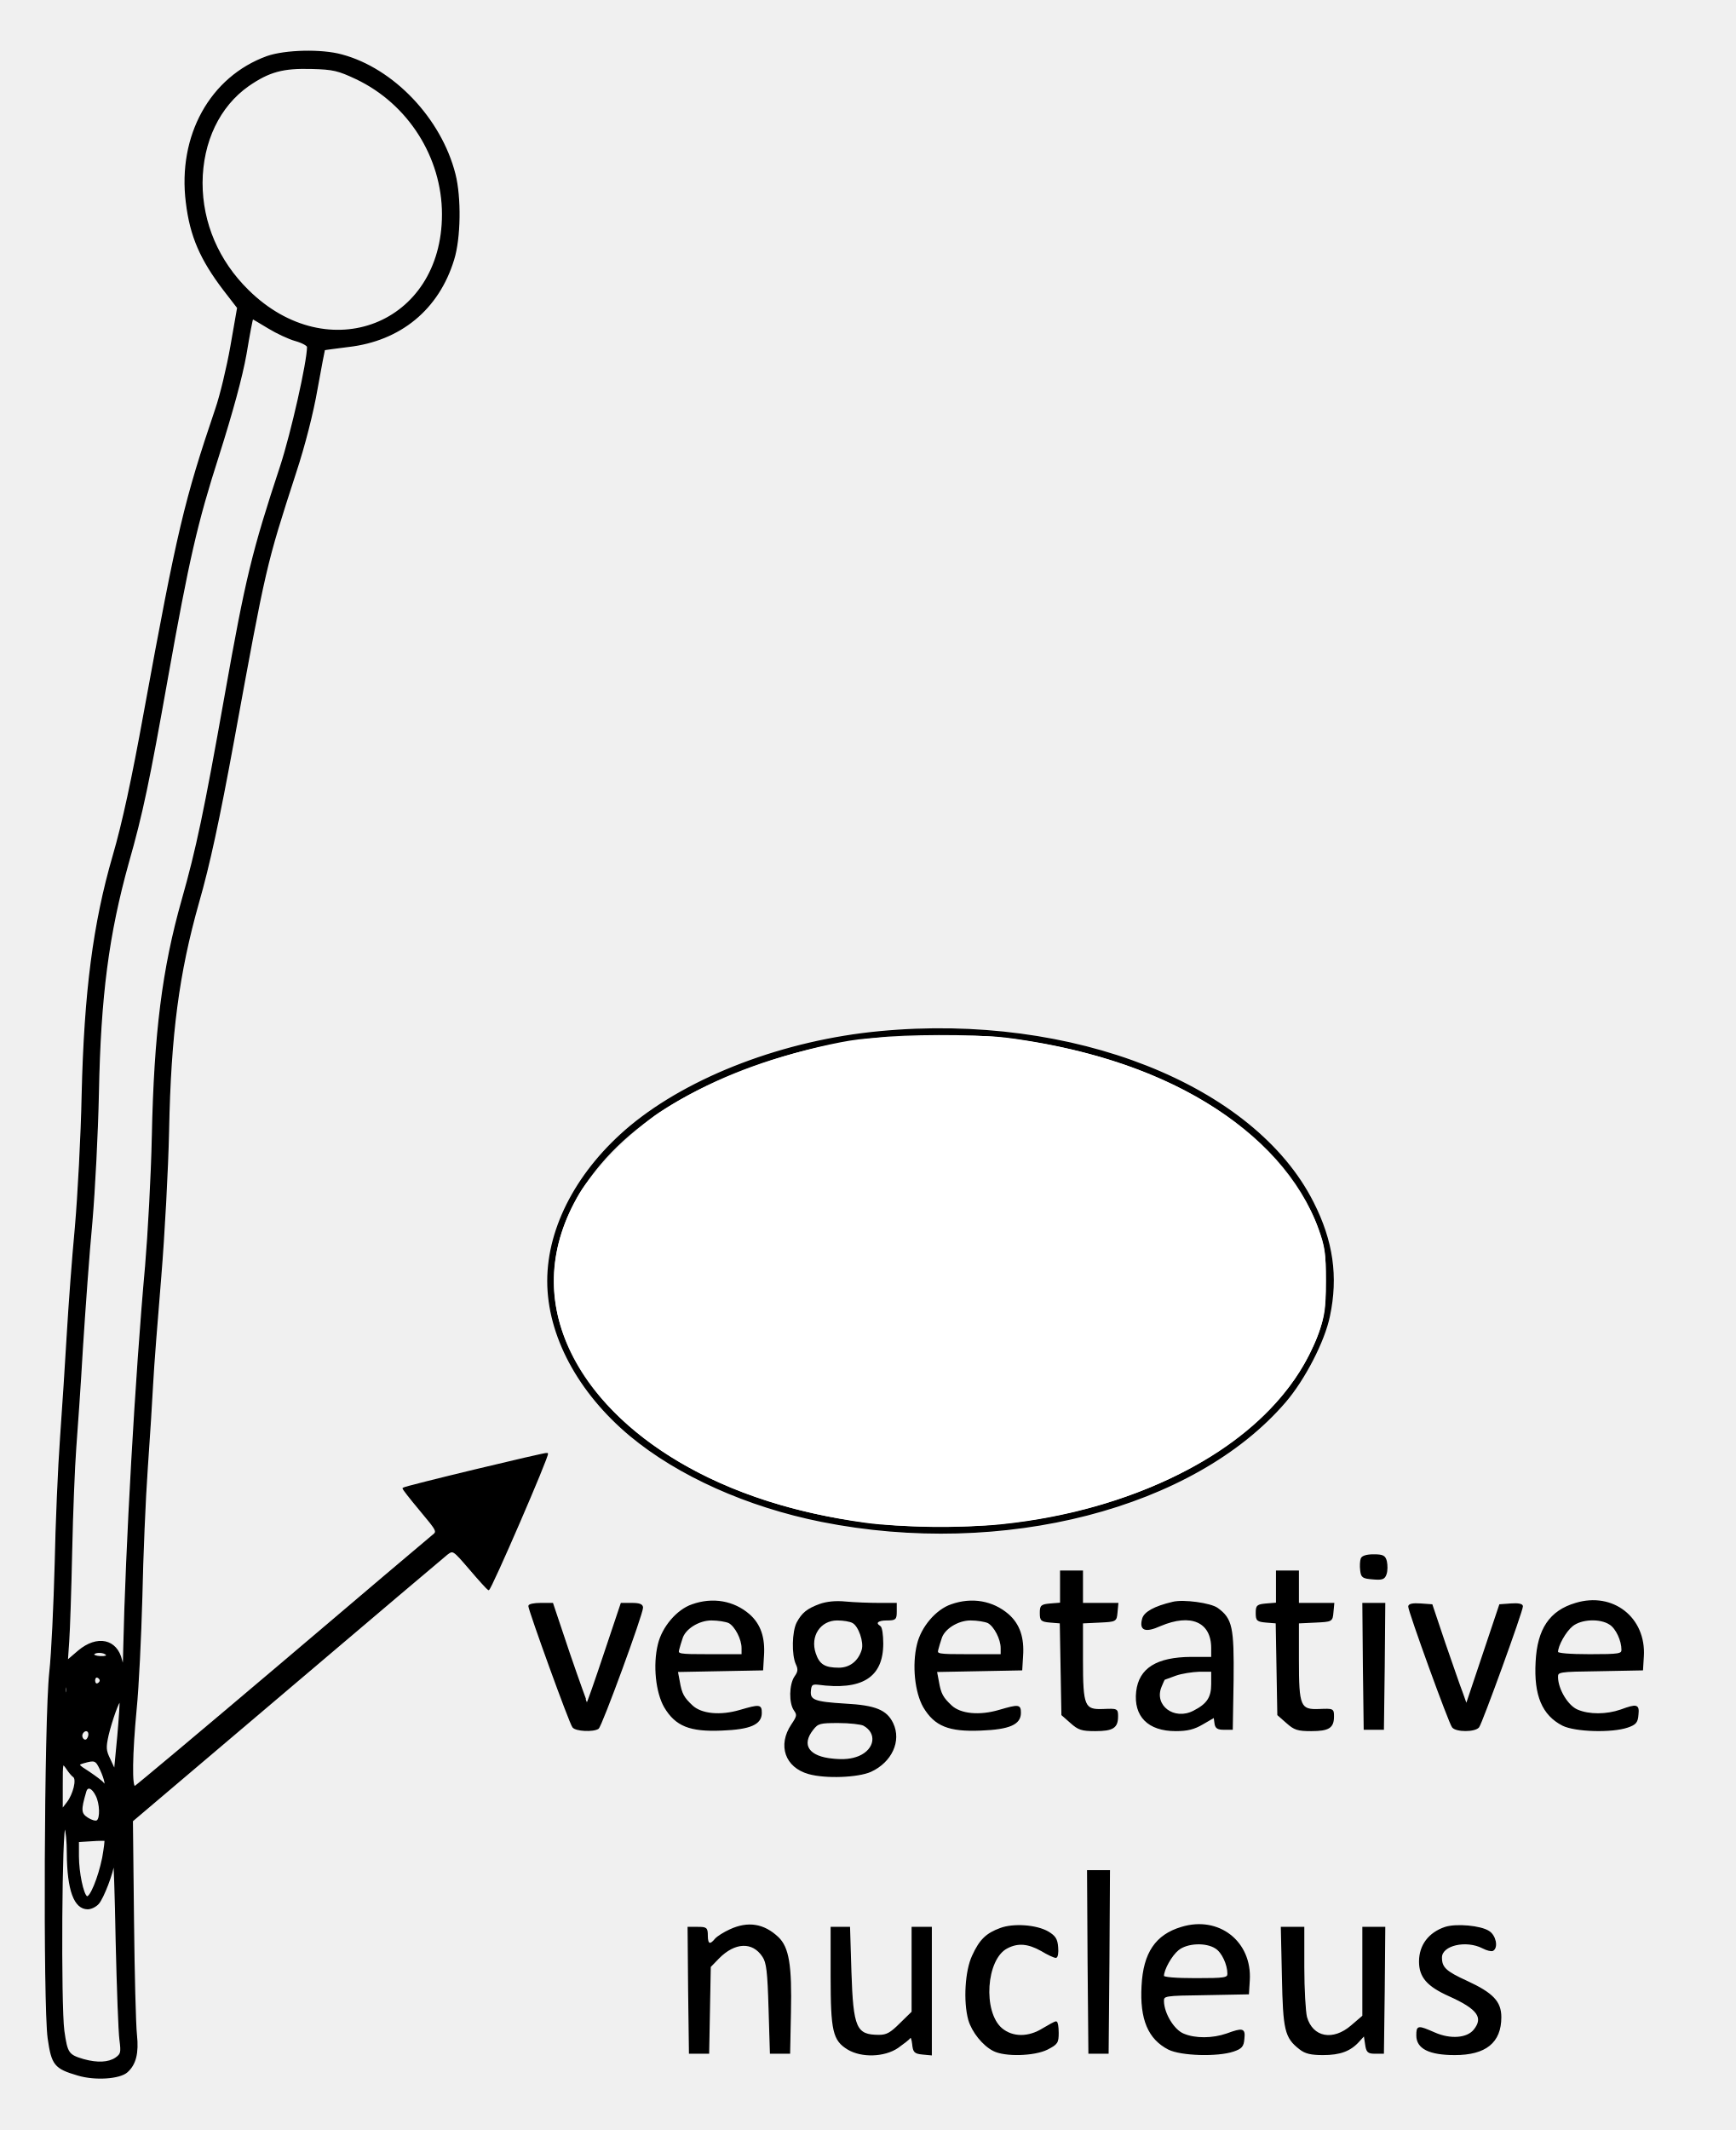
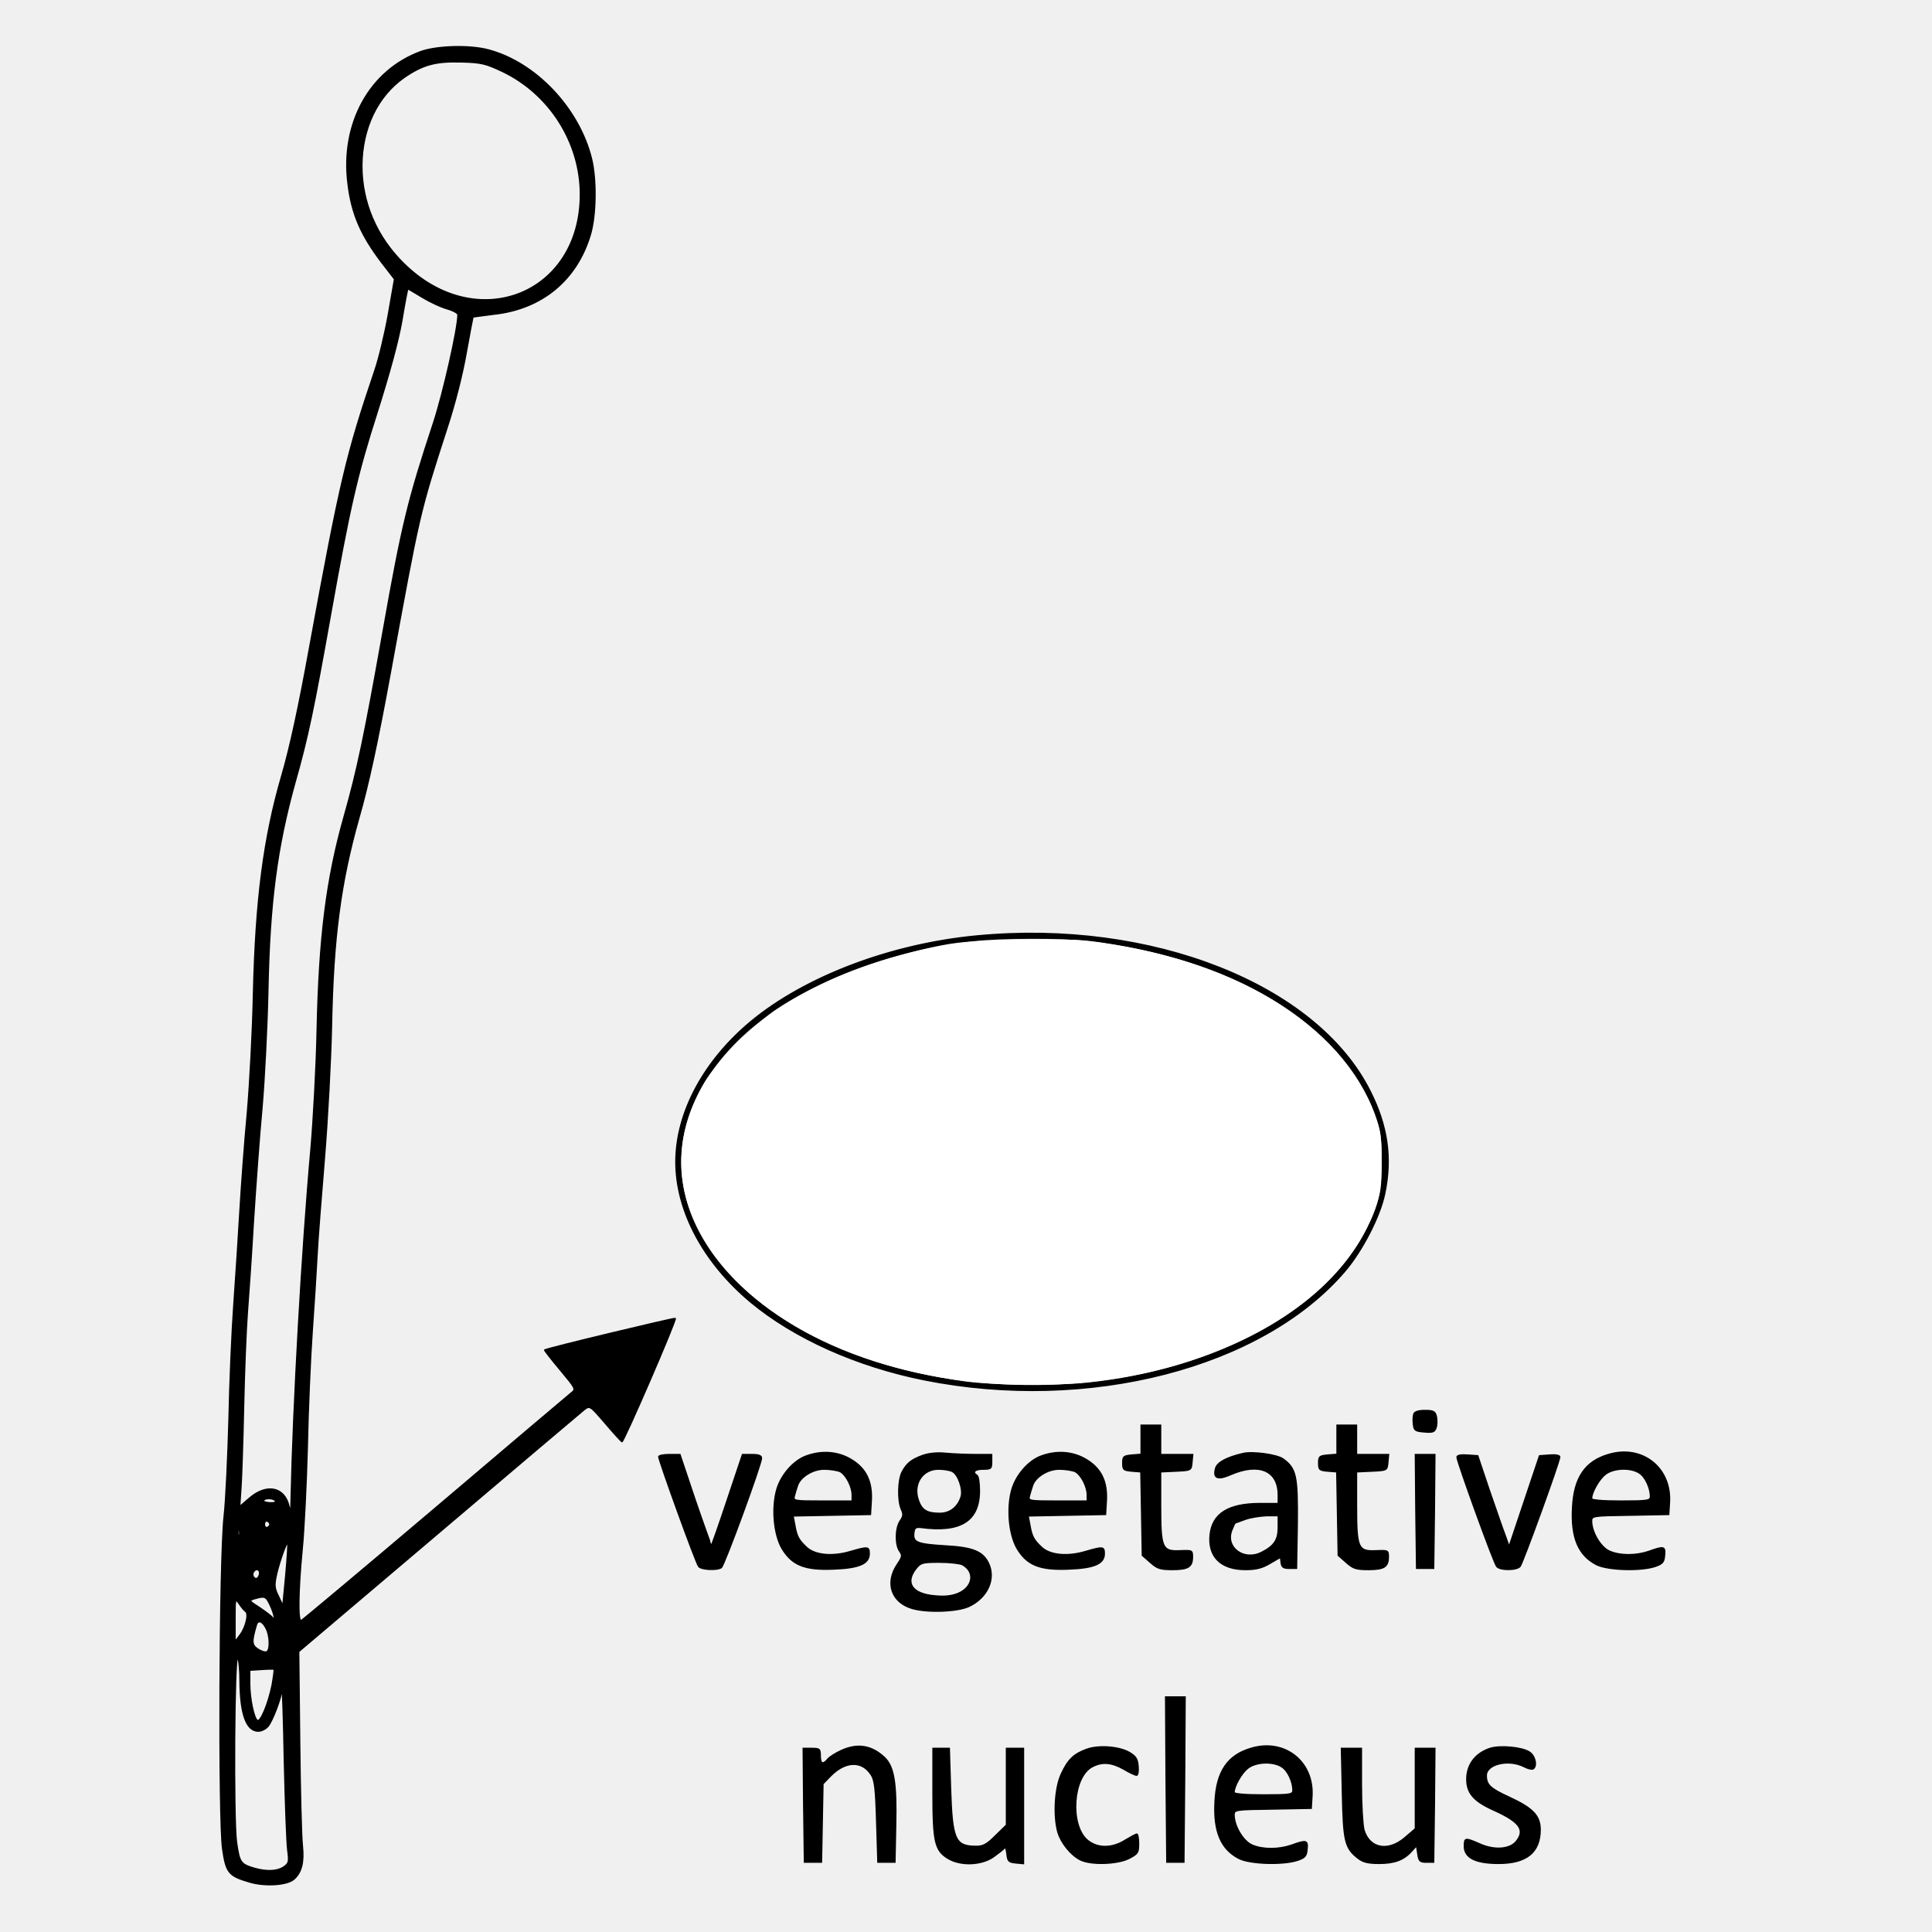
- <svg xmlns="http://www.w3.org/2000/svg" id="svg936" width="643pt" height="789pt" version="1.0" viewBox="0 0 643 789">
+ <svg xmlns="http://www.w3.org/2000/svg" id="svg936" width="75" height="75" version="1.0" viewBox="0 0 643 789">
  <g id="outlines">
    <path id="path894" d="m99 21c-21 7.6-33 29.3-29.9 54 1.5 12.5 5.3 21.1 13.9 32.4l5.1 6.6-2.5 14.3c-1.4 7.9-3.9 18.3-5.6 23.2-11.5 34-14.1 44.7-26.5 112.5-4.4 24.3-8 41-11.5 53-7.3 25.1-10.6 50.5-11.5 88.5-0.3 15.4-1.5 37.4-2.5 49-1.1 11.5-2.4 29.3-3 39.5s-1.7 27.5-2.5 38.5-1.7 32.1-2 47c-0.4 14.8-1.2 32.8-2 40-1.9 17.6-2.3 123.2-0.6 135.5 1.4 9.8 2.4 11.1 11 13.6 6.3 1.9 15.5 1.3 18.2-1.2 3.1-2.8 4.1-6.9 3.4-13.6-0.4-3.5-0.9-22.7-1.1-42.8l-0.4-36.5 57.2-48.5c31.4-26.7 58.2-49.3 59.4-50.3 2.3-1.7 2.3-1.7 8.5 5.5 3.4 4 6.5 7.4 6.9 7.6 0.7 0.3 22.4-49.8 21.8-50.4-0.4-0.3-52.9 12.3-53.4 12.9-0.2 0.1 2.7 3.8 6.3 8.1 6.5 7.8 6.6 7.9 4.5 9.5-1.1 0.9-26.2 22.1-55.6 47.1-29.5 25-54.1 45.6-54.6 45.8-1.4 0.5-1.2-12.1 0.4-28.9 0.8-7.9 1.7-26.6 2.1-41.4 0.3-14.9 1.2-36.2 2-47.5s1.7-25.5 2-31.5c0.3-6.1 1.7-23.8 3-39.5s2.6-40 2.9-54.1c0.7-35.8 3.7-58.4 11.1-84.6 4-13.9 7.6-30.6 13-60 11.9-65.1 11.8-64.7 23-99.3 3.3-10 6.4-22.2 7.9-30.9 1.4-7.9 2.7-14.5 2.8-14.6 0.2-0.1 4.1-0.6 8.8-1.2 19.3-2.2 33.4-13.8 39-32.1 2.5-7.9 2.7-23.1 0.5-31.7-5.2-20.5-22.8-39-41.9-44.1-7.6-2.1-21-1.7-27.6 0.6zm33 8.1c19.4 9.2 32 29.1 32 50.3 0 40.9-42.4 57.5-72.1 28.2-11.1-10.9-17.1-25-17.1-39.9 0.1-15.3 6.4-28.4 17.2-36 7.7-5.3 12.8-6.7 23.5-6.4 8 0.2 9.9 0.7 16.5 3.8zm-32.6 92.3c3.1 1.9 7.6 4 10.1 4.7s4.5 1.8 4.5 2.4c0 5.6-6 32-9.9 44-10.5 31.8-12.9 41.6-20.6 85-7.7 43.3-10.6 57-15.9 75.7-7.3 25.7-10.3 49.6-11.1 87.8-0.3 14.6-1.5 36.2-2.5 48-3.7 40.7-7.3 105.1-8.1 142-0.1 6.2-0.2 6.9-0.9 4-1.8-7.7-9-9.2-15.9-3.4l-4.2 3.6 0.5-7.3c0.3-4.1 0.8-19.1 1.1-33.4s1-31.4 1.5-38 1.7-23.5 2.5-37.5c0.9-14 2.4-35 3.5-46.5 1-11.6 2.1-33 2.4-47.6 0.7-36.1 3.7-58.8 11.1-85.4 5.2-18.2 7.7-30.3 14.5-68.5 7.8-43.7 10.9-57.3 18.9-82.2 5.1-16.1 8.7-29.2 10.2-37.7 1.2-7.2 2.3-13.1 2.5-13.1 0.1 0 2.7 1.5 5.8 3.4zm-59.9 491.6c0.3 0.5-0.7 0.8-2.4 0.7-1.6-0.1-2.7-0.5-2.4-1 0.6-1 4.1-0.9 4.8 0.3zm-2.3 9.5c0 0.5-0.5 1.1-1.1 1.3s-1.1-0.4-1.1-1.3 0.5-1.5 1.1-1.3 1.1 0.8 1.1 1.3zm-12.5 4.7c-0.3 0.7-0.5 0.2-0.5-1.2s0.2-1.9 0.5-1.3c0.2 0.7 0.2 1.9 0 2.5zm19 15.9-1.2 12.6-1.8-3.9c-1.7-3.4-1.7-4.5-0.7-9.1 1.3-5.4 4-13 4.5-12.5 0.2 0.2-0.2 6-0.8 12.9zm-10.7-0.7c0 0.8-0.4 1.7-0.9 2.1-1.2 0.7-2.4-1.2-1.6-2.5 0.9-1.5 2.5-1.2 2.5 0.4zm4.3 13.1c1.7 3.6 2.3 6.9 0.9 5-0.4-0.6-2.7-2.3-5.2-4-4.4-2.8-4.4-2.9-2-3.6 4.2-1.2 4.6-1 6.3 2.6zm-10 2.6c1.4 1 0 6.6-2.3 9.6l-2 2.6v-8.9c0-8.6 0-8.8 1.7-6.4 0.9 1.4 2.1 2.8 2.6 3.1zm8.4 7c1.5 2.9 1.7 8.5 0.3 9.4-0.6 0.4-2.2-0.1-3.6-1-2.6-1.7-2.7-3-0.7-9.8 0.6-2.3 2.5-1.7 4 1.4zm-10.7 21.4c0.1 13.6 2.6 20.5 7.5 20.5 1.2 0 2.9-0.8 3.9-1.9 1.8-2 5.5-11.6 5.8-15.3 0.1-1.3 0.6 11.9 0.9 29.2 0.4 17.3 1 33.8 1.4 36.6 0.6 4.7 0.5 5.3-1.6 6.8-2.7 1.8-6.8 2-11.9 0.6-5.8-1.7-6.2-2.4-7.4-10.7-1.3-9.4-0.9-77.4 0.5-75.2 0.5 0.8 0.9 5 0.9 9.4zm13.1 1.7c-1.5 7.4-4.7 15.2-6 14.4-1.4-0.9-3.1-9-3.1-15v-5.5l4.8-0.3c2.6-0.2 4.9-0.2 5.1-0.1s-0.2 3.1-0.8 6.5z" fill="#000000" stroke="#000000" stroke-width="0.5" stroke-miterlimit="10" />
    <path id="path896" d="m326 382.2c-35.2 3.3-70.2 16.6-92.4 35-19.3 16.1-30.6 37.2-30.6 57.3s11.3 41.2 30.6 57.3c17.7 14.7 43.3 26.2 70.8 31.7 67.1 13.4 138-4.9 171.8-44.3 7.1-8.3 14.4-22.4 16.3-31.7 3.1-14.6 1.2-27.8-6-42-21.9-43.5-89.2-70.1-160.5-63.3zm44.5 1.8c59.4 6.6 104.8 33.9 118.3 71.2 2.3 6.4 2.7 8.8 2.7 19.3s-0.4 12.9-2.7 19.3c-9.9 27.4-36.7 49.4-75.4 62.1-52.2 17.1-116.5 11.9-159.9-13-50.2-28.8-62.9-74.1-31.2-111.7 20.5-24.4 59.2-42.1 102.7-47.1 10.7-1.2 34.9-1.3 45.5-0.1z" fill="#000000" stroke="#000000" stroke-width="0.5" stroke-miterlimit="10" />
    <path id="path898" d="m504.4 577.4c-0.3 0.8-0.4 2.7-0.2 4.3 0.3 2.5 0.7 2.8 4.5 3.1 3.5 0.3 4.2 0 4.8-1.8 0.4-1.2 0.4-3.2 0.1-4.6-0.5-2-1.2-2.4-4.7-2.4-2.5 0-4.2 0.5-4.5 1.4z" fill="#000000" stroke="#000000" stroke-width="0.5" stroke-miterlimit="10" />
    <path id="path900" d="m393 587.9v6l-3.7 0.3c-3.5 0.3-3.8 0.6-3.8 3.3s0.3 3 3.7 3.3l3.7 0.3 0.3 17 0.3 17.1 3.3 2.9c2.8 2.5 4 2.9 9 2.9 6.5 0 8.2-1.1 8.2-5.2 0-2.7-0.1-2.7-5.2-2.5-7.2 0.3-7.8-1.1-7.8-18.5v-13.7l6.3-0.3c6.2-0.3 6.2-0.3 6.5-3.6l0.3-3.2h-6.5-6.6v-6-6h-4-4v5.9z" fill="#000000" stroke="#000000" stroke-width="0.5" stroke-miterlimit="10" />
    <path id="path902" d="m473 587.9v6l-3.7 0.3c-3.5 0.3-3.8 0.6-3.8 3.3s0.3 3 3.7 3.3l3.7 0.3 0.3 17 0.3 17.1 3.3 2.9c2.8 2.5 4 2.9 9 2.9 6.5 0 8.2-1.1 8.2-5.2 0-2.7-0.1-2.7-5.2-2.5-7.2 0.3-7.8-1.1-7.8-18.5v-13.7l6.3-0.3c6.2-0.3 6.2-0.3 6.5-3.6l0.3-3.2h-6.5-6.6v-6-6h-4-4v5.9z" fill="#000000" stroke="#000000" stroke-width="0.5" stroke-miterlimit="10" />
    <path id="path904" d="m256.5 594.5c-5.6 1.9-11 8.3-12.5 14.6-1.9 7.7-0.8 17.8 2.3 23.2 4.1 6.9 9.3 9 21.1 8.5 10.6-0.4 14.6-2.2 14.6-6.3 0-2.9-0.5-3-7.7-0.9-7.4 2.2-14.5 1.5-17.9-1.7-3.2-3-4-4.4-4.8-9.1l-0.7-3.7 31.6-0.6 0.3-5c0.5-6.9-1.2-11.8-5.3-15.4-5.7-4.9-13.4-6.3-21-3.6zm13.6 6.5c2.4 1.3 4.9 6.1 4.9 9.5v2.5h-12.1c-11.6 0-12-0.1-11.5-2 0.3-1.1 0.8-2.9 1.2-4 1-3.7 6.2-7 11-7 2.5 0 5.4 0.5 6.5 1z" fill="#000000" stroke="#000000" stroke-width="0.5" stroke-miterlimit="10" />
    <path id="path906" d="m303.7 594.4c-4.6 1.7-6.4 3.2-8.3 6.7-1.7 3.3-1.9 11.8-0.3 15.3 0.9 1.9 0.8 2.9-0.5 4.7-2 2.9-2.1 9.8-0.2 12.4 1.2 1.7 1.1 2.3-1 5.4-5.1 7.6-2.3 15.6 6.2 18 6.3 1.8 18.3 1.3 23-0.8 7.6-3.5 11.2-11.2 8.1-17.7-2.3-4.8-6.4-6.5-17.6-7.1-11.4-0.7-13.3-1.4-12.9-5.1 0.2-2.2 0.7-2.6 2.8-2.4 16.3 2.2 24-2.6 24-15 0-3.1-0.4-6-1-6.3-2.1-1.3-0.9-2.5 2.5-2.5 3.2 0 3.5-0.2 3.5-3v-3h-6.4c-3.4 0-9-0.2-12.2-0.5-3.8-0.4-7.2 0-9.7 0.9zm12.3 6.6c2.3 1.2 4.4 7.3 3.5 10.2-1.3 4.3-4.6 6.8-8.7 6.8-5.3 0-7.4-1.3-8.8-5.5-2.2-6.5 1.8-12.5 8.2-12.5 2.2 0 4.8 0.4 5.8 1zm4 38c5.3 2.9 4.4 9.1-1.7 11.7-2.7 1.1-5.6 1.4-9.6 1-9.2-0.8-12.2-5.3-7.6-11.1 1.9-2.4 2.6-2.6 9.5-2.6 4.2 0 8.4 0.5 9.4 1z" fill="#000000" stroke="#000000" stroke-width="0.5" stroke-miterlimit="10" />
    <path id="path908" d="m352.5 594.5c-5.6 1.9-11 8.3-12.5 14.6-1.9 7.7-0.8 17.8 2.3 23.2 4.1 6.9 9.3 9 21.1 8.5 10.6-0.4 14.6-2.2 14.6-6.3 0-2.9-0.5-3-7.7-0.9-7.4 2.2-14.5 1.5-17.9-1.7-3.2-3-4-4.4-4.8-9.1l-0.7-3.7 31.6-0.6 0.3-5c0.5-6.9-1.2-11.8-5.3-15.4-5.7-4.9-13.4-6.3-21-3.6zm13.6 6.5c2.4 1.3 4.9 6.1 4.9 9.5v2.5h-12.1c-11.6 0-12-0.1-11.5-2 0.3-1.1 0.8-2.9 1.2-4 1-3.7 6.2-7 11-7 2.5 0 5.4 0.5 6.5 1z" fill="#000000" stroke="#000000" stroke-width="0.5" stroke-miterlimit="10" />
    <path id="path910" d="m434.5 593.6c-6.8 1.6-10.5 3.7-11.1 6.1-1.1 4.1 0.9 4.9 6.5 2.4 11.3-4.8 19.1-1.5 19.1 8.4v3.5h-7.7c-12.7 0.1-19.1 4.1-20.1 12.6-1 9.1 4.3 14.4 14.4 14.4 4.3 0 6.8-0.6 10-2.5l4.3-2.5 0.3 2.2c0.2 1.8 0.9 2.3 3.3 2.3h3l0.3-18c0.2-19.7-0.4-22.8-5.8-26.7-2.5-1.8-12.6-3.2-16.5-2.2zm14.5 30.2c0 5-1.6 7.5-6.7 10.1-7.3 3.8-15.1-2-12.2-9.1 0.6-1.5 1.2-2.8 1.3-2.8 0 0 1.9-0.7 4.1-1.5s6.1-1.4 8.8-1.5h4.7v4.8z" fill="#000000" stroke="#000000" stroke-width="0.5" stroke-miterlimit="10" />
    <path id="path912" d="m583.8 594c-9.5 2.8-14 9.5-14.6 21.6-0.7 12.4 2.4 19.6 9.8 23.4 4.6 2.3 18.1 2.7 24 0.7 2.9-1 3.6-1.7 3.8-4.5 0.4-3.7-0.3-3.9-6.3-1.7-5.2 1.8-11.7 1.9-16.1 0-3.6-1.5-7.3-7.6-7.4-12.2 0-2.2 0.2-2.3 15.8-2.5l15.7-0.3 0.3-4.9c0.9-14.3-11.3-23.8-25-19.6zm12.7 7.6c2.4 1.5 4.5 6.1 4.5 9.5 0 1.7-1 1.9-12 1.9-7.6 0-12-0.4-12-1 0-2.5 3-7.8 5.5-9.8 3.3-2.7 10.4-3 14-0.6z" fill="#000000" stroke="#000000" stroke-width="0.5" stroke-miterlimit="10" />
    <path id="path914" d="m196 594.9c0 1.5 15.2 43.6 16.3 44.8 1 1.4 7.5 1.7 9.3 0.5 1.2-0.8 16.4-42.3 16.4-44.7 0-1.1-1.2-1.5-3.9-1.5h-3.9l-6.2 18.5c-3.4 10.2-6.3 18.5-6.5 18.5-0.1 0-3.1-8.3-6.6-18.5l-6.2-18.5h-4.4c-2.4 0-4.3 0.4-4.3 0.9z" fill="#000000" stroke="#000000" stroke-width="0.5" stroke-miterlimit="10" />
    <path id="path916" d="m505.2 617.2 0.3 23.3h3.5 3.5l0.3-23.3 0.2-23.2h-4-4l0.2 23.2z" fill="#000000" stroke="#000000" stroke-width="0.5" stroke-miterlimit="10" />
    <path id="path918" d="m522 595.1c0 1.8 15 43.2 16.2 44.6 1.3 1.7 8.2 1.7 9.6 0 1.1-1.3 16.2-42.9 16.2-44.7 0-0.7-1.6-1-4.2-0.8l-4.1 0.3-12.4 37-1.6-4.5c-1-2.5-3.8-10.8-6.5-18.5l-4.7-14-4.2-0.3c-2.8-0.2-4.3 0.1-4.3 0.9z" fill="#000000" stroke="#000000" stroke-width="0.5" stroke-miterlimit="10" />
    <path id="path920" d="m403.2 726.7 0.3 33.8h3.5 3.5l0.3-33.8 0.2-33.7h-4-4l0.2 33.7z" fill="#000000" stroke="#000000" stroke-width="0.5" stroke-miterlimit="10" />
    <path id="path922" d="m270.5 714.9c-2.2 1-4.6 2.5-5.4 3.4-2 2.5-3.1 2.1-3.1-1.3 0-2.8-0.3-3-3.5-3h-3.5l0.2 23.2 0.3 23.3h3.5 3.5l0.6-32 3.1-3.2c6-6.1 12.7-6.4 16.5-0.6 1.5 2.2 1.9 5.6 2.3 19.3l0.5 16.5h3.5 3.5l0.3-15c0.4-17.5-0.7-24.1-4.6-27.8-5.2-4.9-11-5.9-17.7-2.8z" fill="#000000" stroke="#000000" stroke-width="0.5" stroke-miterlimit="10" />
    <path id="path924" d="m370.7 714.4c-5.2 1.9-7.6 4.2-10.3 10.1-2.6 5.5-3.3 16.8-1.4 23.7 1.3 4.4 5.2 9.3 9.1 11.3 4.2 2.2 15.1 1.9 19.9-0.5 3.7-1.9 4-2.4 4-6 0-2.2-0.3-4-0.7-4-0.5 0-2.6 1.2-4.8 2.5-5.4 3.4-11.3 3.4-15.4 0-7.3-6.2-6-25.9 2-30 4-2.1 7.8-1.8 12.8 1 2.3 1.4 4.7 2.5 5.3 2.5 0.5 0 0.8-1.7 0.6-3.7-0.2-3-1-4.1-3.5-5.6-4.3-2.5-12.8-3.1-17.6-1.3z" fill="#000000" stroke="#000000" stroke-width="0.5" stroke-miterlimit="10" />
    <path id="path926" d="m437.8 714c-9.5 2.8-14 9.5-14.6 21.6-0.7 12.4 2.4 19.6 9.8 23.4 4.6 2.3 18.1 2.7 24 0.7 2.9-1 3.6-1.7 3.8-4.5 0.4-3.7-0.3-3.9-6.3-1.7-5.2 1.8-11.7 1.9-16.1 0-3.6-1.5-7.3-7.6-7.4-12.2 0-2.2 0.2-2.3 15.8-2.5l15.7-0.3 0.3-4.9c0.9-14.3-11.3-23.8-25-19.6zm12.7 7.6c2.4 1.5 4.5 6.1 4.5 9.5 0 1.7-1 1.9-12 1.9-7.6 0-12-0.4-12-1 0-2.5 3-7.8 5.5-9.8 3.3-2.7 10.4-3 14-0.6z" fill="#000000" stroke="#000000" stroke-width="0.5" stroke-miterlimit="10" />
    <path id="path928" d="m535.5 714c-6 2-9.5 6.6-9.5 12.6 0 5.7 2.9 9 10.9 12.6 10.7 4.8 13.1 8.1 9.3 12.8-2.6 3.2-8.8 3.7-14.7 1.1-6.2-2.7-6.5-2.7-6.5 0.9 0 4.7 4.6 7 14 7 11.4 0 17-4.5 17-13.8 0-5.7-3-8.8-12.5-13.2-7.9-3.6-9.5-5.1-9.5-8.9 0-4.7 9.2-6.8 15.4-3.6 1.5 0.8 3.2 1.2 3.7 0.9 1.8-1.1 0.9-5.4-1.5-6.9-3-2-12-2.8-16.1-1.5z" fill="#000000" stroke="#000000" stroke-width="0.5" stroke-miterlimit="10" />
    <path id="path930" d="m308 732c0 20.4 0.8 23.7 6.2 27 5 3 13.4 2.8 18.4-0.6 2.1-1.5 4.2-3.1 4.6-3.7 0.3-0.6 0.8 0.5 1 2.4 0.3 3 0.7 3.4 3.6 3.7l3.2 0.3v-23.5-23.6h-3.5-3.5v15.6 15.7l-4.4 4.3c-3.5 3.5-5 4.4-7.9 4.4-8.7 0-9.8-2.7-10.5-23.7l-0.5-16.3h-3.3-3.4v18z" fill="#000000" stroke="#000000" stroke-width="0.5" stroke-miterlimit="10" />
    <path id="path932" d="m475.2 732.2c0.4 19.8 1 22.5 6.4 26.7 2 1.6 4.1 2.1 8.6 2.1 6.3 0 10.1-1.4 13.3-5l2-2.2 0.5 3.3c0.4 3 0.9 3.4 3.5 3.4h3l0.3-23.3 0.2-23.2h-4-4v16.4 16.4l-4.2 3.6c-6.9 6-14.6 4.5-16.8-3.2-0.5-2-1-10.3-1-18.5v-14.7h-4.1-4.1l0.4 18.2z" fill="#000000" stroke="#000000" stroke-width="0.5" stroke-miterlimit="10" />
  </g>
  <g id="vn_invitro">
    <path id="path944" d="m321.03 563.65c-53.23-7.22-93.809-30.936-109.51-64.005-8.861-18.658-7.667-38.173 3.503-57.256 4.769-8.147 20.301-23.87 29.694-30.059 16.317-10.75 39.774-20.056 63.039-25.009 10.501-2.236 14.58-2.577 35.731-2.992 21.301-0.418 25.254-0.248 36.653 1.575 37.033 5.923 66.46 18.951 86.771 38.415 9.724 9.319 17.556 20.866 21.145 31.177 2.361 6.78 2.702 9.136 2.713 18.727 0.014 12.253-1.174 17.552-6.151 27.435-16.483 32.731-61.139 57.203-114.14 62.548-13.393 1.35-37.384 1.081-49.449-0.556z" fill="#ffffff" stroke="#ffffff" stroke-width=".948" stroke-miterlimit="10" />
  </g>
</svg>
